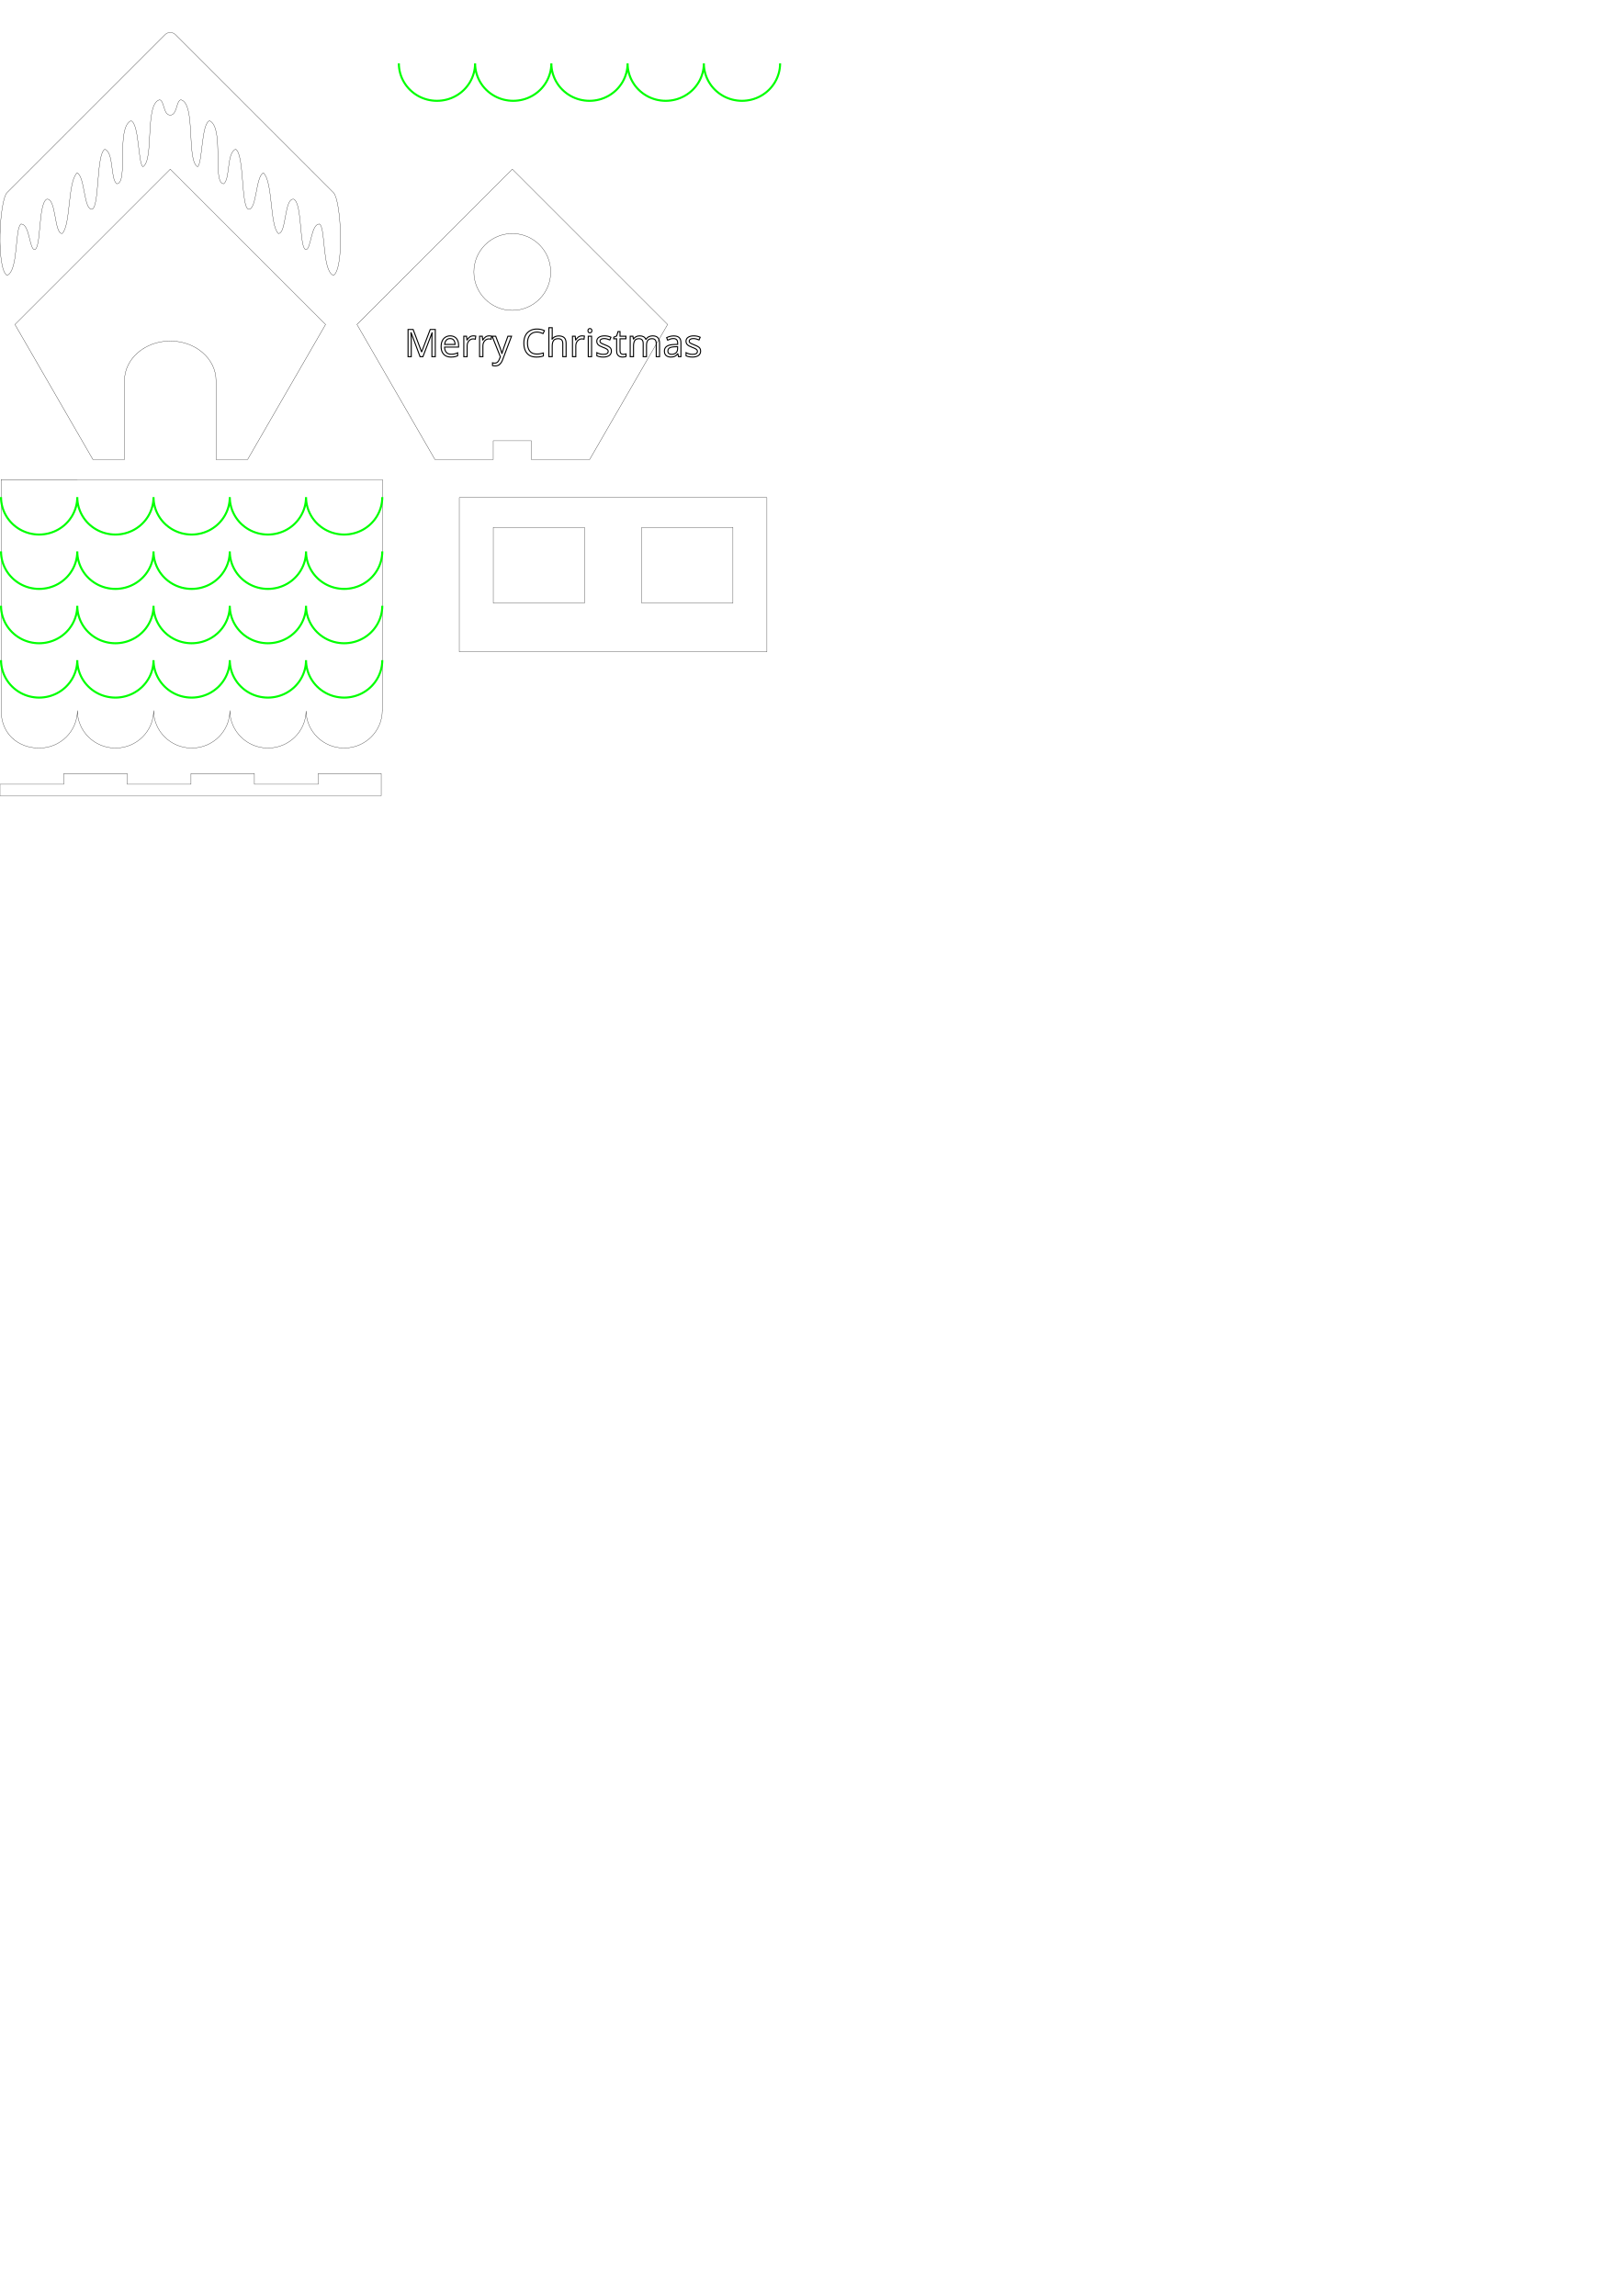
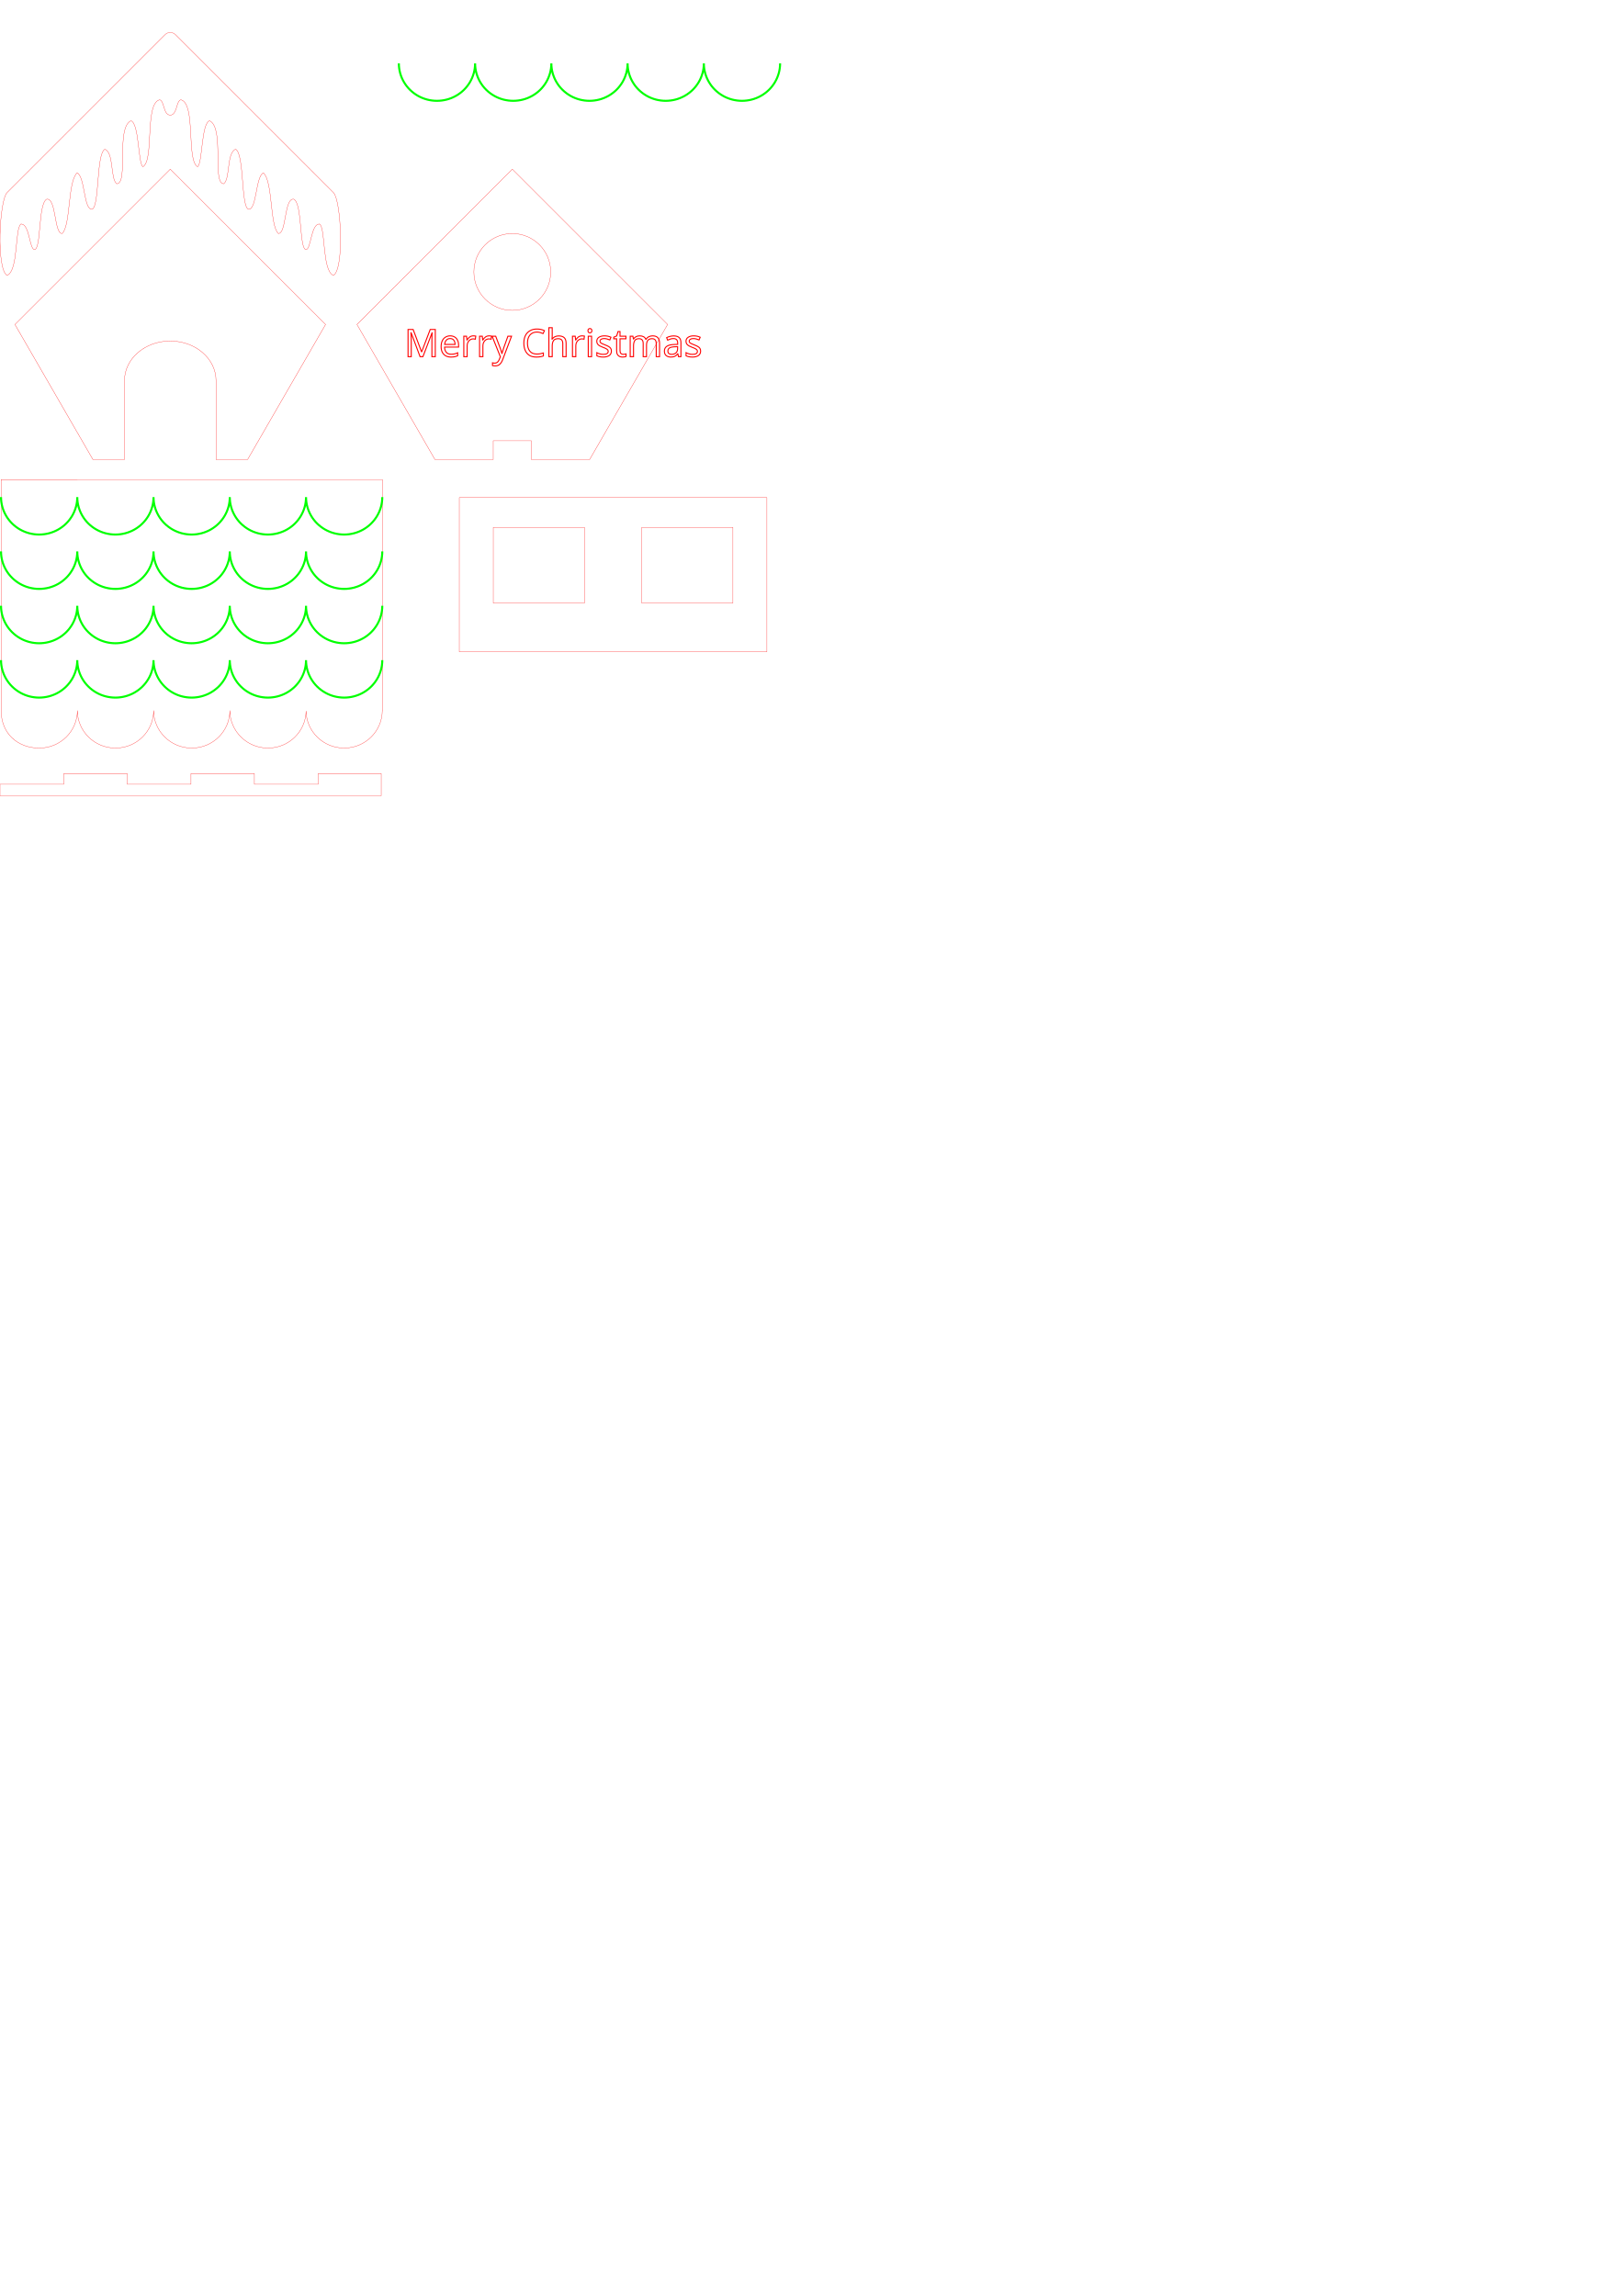
<svg xmlns="http://www.w3.org/2000/svg" width="420mm" height="594mm" viewBox="0 0 420 594" version="1.1" id="svg1">
  <defs id="defs1">
    <rect x="890.234" y="458.649" width="424.464" height="239.295" id="rect3" />
    <rect x="920.146" y="574.023" width="344.699" height="65.521" id="rect1" />
  </defs>
  <g id="layer1">
-     <path id="path2" style="opacity:1;vector-effect:non-scaling-stroke;fill:none;fill-opacity:1;stroke:#000000;stroke-width:0.265;stroke-dasharray:none;-inkscape-stroke:hairline" d="M 44.04,43.768 3.863,83.945 24.04,118.893 H 32.201 V 98.465 c 2.4e-5,-5.655 5.301,-10.239 11.839,-10.239 6.539,6e-5 11.839,4.584 11.839,10.239 v 20.428 h 8.161 L 84.217,83.945 Z" />
-     <path id="rect5" style="opacity:1;fill:none;fill-opacity:1;stroke:#000000;stroke-width:0.265;vector-effect:non-scaling-stroke;-inkscape-stroke:hairline;stroke-dasharray:none" d="m 118.804,128.74 v 39.891 h 79.571 v -39.891 z m 8.793,7.7 h 23.585 v 19.584 h -23.585 z m 38.4,0 h 23.585 v 19.584 h -23.585 z" />
-     <g id="g15" style="vector-effect:non-scaling-stroke;stroke-width:0.265;stroke-dasharray:none;-inkscape-stroke:hairline" transform="translate(-18.86387)">
-       <path id="path23" style="vector-effect:non-scaling-stroke;fill:none;fill-opacity:1;stroke:#000000;stroke-width:0.265;stroke-dasharray:none;-inkscape-stroke:hairline" d="M 151.377 43.768 L 111.2 83.945 L 131.377 118.892 L 146.449 118.892 L 146.449 114.036 L 156.306 114.036 L 156.306 118.892 L 171.378 118.892 L 191.554 83.945 L 151.377 43.768 z M 151.377 60.423 A 9.937 9.937 0 0 1 161.315 70.36 A 9.937 9.937 0 0 1 151.377 80.297 A 9.937 9.937 0 0 1 141.44 70.36 A 9.937 9.937 0 0 1 151.377 60.423 z " />
-       <text xml:space="preserve" style="font-style:normal;font-variant:normal;font-weight:normal;font-stretch:normal;font-size:9.878px;font-family:'Brush Script MT';-inkscape-font-specification:'Brush Script MT, Normal';font-variant-ligatures:normal;font-variant-caps:normal;font-variant-numeric:normal;font-variant-east-asian:normal;text-align:start;writing-mode:lr-tb;direction:ltr;text-anchor:start;vector-effect:non-scaling-stroke;fill:none;stroke:#000000;stroke-width:0.265;stroke-dasharray:none;stroke-opacity:1;-inkscape-stroke:hairline" x="123.461" y="92.281" id="text4">
-         <tspan id="tspan4" style="font-style:normal;font-variant:normal;font-weight:normal;font-stretch:normal;font-size:9.878px;font-family:'Brush Script MT';-inkscape-font-specification:'Brush Script MT, Normal';font-variant-ligatures:normal;font-variant-caps:normal;font-variant-numeric:normal;font-variant-east-asian:normal;vector-effect:non-scaling-stroke;stroke-width:0.265;stroke-dasharray:none;-inkscape-stroke:hairline" x="123.461" y="92.281">Merry Christmas</tspan>
+     <path id="path2" style="opacity:1;vector-effect:non-scaling-stroke;fill:none;fill-opacity:1;stroke:#ff0000;stroke-width:0.265;stroke-dasharray:none;-inkscape-stroke:hairline;stroke-opacity:1" d="M 44.04,43.768 3.863,83.945 24.04,118.893 H 32.201 V 98.465 c 2.4e-5,-5.655 5.301,-10.239 11.839,-10.239 6.539,6e-5 11.839,4.584 11.839,10.239 v 20.428 h 8.161 L 84.217,83.945 Z" />
+     <path id="rect5" style="opacity:1;fill:none;fill-opacity:1;stroke:#ff0000;stroke-width:0.265;vector-effect:non-scaling-stroke;-inkscape-stroke:hairline;stroke-dasharray:none;stroke-opacity:1" d="m 118.804,128.74 v 39.891 h 79.571 v -39.891 z m 8.793,7.7 h 23.585 v 19.584 h -23.585 z m 38.4,0 h 23.585 v 19.584 h -23.585 z" />
+     <g id="g15" style="vector-effect:non-scaling-stroke;stroke-width:0.265;stroke-dasharray:none;-inkscape-stroke:hairline;stroke:#ff0000;stroke-opacity:1" transform="translate(-18.86387)">
+       <path id="path23" style="vector-effect:non-scaling-stroke;fill:none;fill-opacity:1;stroke:#ff0000;stroke-width:0.265;stroke-dasharray:none;-inkscape-stroke:hairline;stroke-opacity:1" d="M 151.377 43.768 L 111.2 83.945 L 131.377 118.892 L 146.449 118.892 L 146.449 114.036 L 156.306 114.036 L 156.306 118.892 L 171.378 118.892 L 191.554 83.945 L 151.377 43.768 z M 151.377 60.423 A 9.937 9.937 0 0 1 161.315 70.36 A 9.937 9.937 0 0 1 151.377 80.297 A 9.937 9.937 0 0 1 141.44 70.36 A 9.937 9.937 0 0 1 151.377 60.423 z " />
+       <text xml:space="preserve" style="font-style:normal;font-variant:normal;font-weight:normal;font-stretch:normal;font-size:9.878px;font-family:'Brush Script MT';-inkscape-font-specification:'Brush Script MT, Normal';font-variant-ligatures:normal;font-variant-caps:normal;font-variant-numeric:normal;font-variant-east-asian:normal;text-align:start;writing-mode:lr-tb;direction:ltr;text-anchor:start;vector-effect:non-scaling-stroke;fill:none;stroke:#ff0000;stroke-width:0.265;stroke-dasharray:none;stroke-opacity:1;-inkscape-stroke:hairline" x="123.461" y="92.281" id="text4">
+         <tspan id="tspan4" style="font-style:normal;font-variant:normal;font-weight:normal;font-stretch:normal;font-size:9.878px;font-family:'Brush Script MT';-inkscape-font-specification:'Brush Script MT, Normal';font-variant-ligatures:normal;font-variant-caps:normal;font-variant-numeric:normal;font-variant-east-asian:normal;vector-effect:non-scaling-stroke;stroke-width:0.265;stroke-dasharray:none;-inkscape-stroke:hairline;stroke:#ff0000;stroke-opacity:1" x="123.461" y="92.281">Merry Christmas</tspan>
      </text>
    </g>
    <g id="g14" transform="translate(-6.138414,-26.20853)" style="vector-effect:non-scaling-stroke;stroke-width:0.265;stroke-dasharray:none;-inkscape-stroke:hairline">
-       <path id="rect9" style="opacity:1;vector-effect:non-scaling-stroke;fill:none;fill-opacity:1;stroke:#000000;stroke-width:0.265;stroke-dasharray:none;-inkscape-stroke:hairline" d="m 6.418,150.272 c 0,0 0.016,54.967 0.017,59.752 0.001,6.099 4.416,9.72 9.861,9.719 5.441,-3.7e-4 9.854,-4.346 9.86,-9.711 0.007,5.365 4.42,9.71 9.861,9.709 5.445,-6.5e-4 9.859,-4.352 9.859,-9.72 v 0 c 7.2e-4,5.369 4.416,9.72 9.861,9.72 5.445,-3.7e-4 9.859,-4.352 9.86,-9.72 v 0 c 7.2e-4,5.369 4.416,9.72 9.861,9.72 5.391,-0.005 9.78,-4.277 9.851,-9.592 0.071,5.316 4.461,9.589 9.853,9.592 5.446,-3.7e-4 9.86,-4.353 9.86,-9.721 h 0.017 v -59.749 z" />
+       <path id="rect9" style="opacity:1;vector-effect:non-scaling-stroke;fill:none;fill-opacity:1;stroke:#ff0000;stroke-width:0.265;stroke-dasharray:none;-inkscape-stroke:hairline;stroke-opacity:1" d="m 6.418,150.272 c 0,0 0.016,54.967 0.017,59.752 0.001,6.099 4.416,9.72 9.861,9.719 5.441,-3.7e-4 9.854,-4.346 9.86,-9.711 0.007,5.365 4.42,9.71 9.861,9.709 5.445,-6.5e-4 9.859,-4.352 9.859,-9.72 v 0 c 7.2e-4,5.369 4.416,9.72 9.861,9.72 5.445,-3.7e-4 9.859,-4.352 9.86,-9.72 v 0 c 7.2e-4,5.369 4.416,9.72 9.861,9.72 5.391,-0.005 9.78,-4.277 9.851,-9.592 0.071,5.316 4.461,9.589 9.853,9.592 5.446,-3.7e-4 9.86,-4.353 9.86,-9.721 h 0.017 v -59.749 z" />
      <g id="g9" transform="translate(-0.014822,1.246683)" style="stroke-width:0.529;stroke-dasharray:none">
        <path id="path9" style="opacity:1;fill:none;stroke:#00ff00;stroke-width:0.529;stroke-dasharray:none;stroke-opacity:1" d="m 6.418,153.56 c -3.37e-5,3.464 1.88,6.665 4.931,8.397 3.051,1.732 6.811,1.732 9.862,0 3.051,-1.732 4.931,-4.933 4.931,-8.397 m 0,0 c -3.4e-5,3.464 1.88,6.665 4.931,8.397 3.051,1.732 6.811,1.732 9.862,0 3.051,-1.732 4.931,-4.933 4.931,-8.397 m 0,0 c -3.4e-5,3.464 1.88,6.665 4.931,8.397 3.051,1.732 6.811,1.732 9.862,0 3.051,-1.732 4.931,-4.933 4.931,-8.397 m 0,0 c -3.4e-5,3.464 1.88,6.665 4.931,8.397 3.051,1.732 6.811,1.732 9.862,0 3.051,-1.732 4.931,-4.933 4.931,-8.397 m 0,0 c -3.4e-5,3.464 1.88,6.665 4.931,8.397 3.051,1.732 6.811,1.732 9.862,0 3.051,-1.732 4.931,-4.933 4.931,-8.397" />
        <path id="path9-2" style="opacity:1;fill:none;stroke:#00ff00;stroke-width:0.529;stroke-dasharray:none;stroke-opacity:1" d="m 6.418,167.621 c -3.37e-5,3.464 1.88,6.665 4.931,8.397 3.051,1.732 6.811,1.732 9.862,0 3.051,-1.732 4.931,-4.933 4.931,-8.397 m 0,0 c -3.4e-5,3.464 1.88,6.665 4.931,8.397 3.051,1.732 6.811,1.732 9.862,0 3.051,-1.732 4.931,-4.933 4.931,-8.397 m 0,0 c -3.4e-5,3.464 1.88,6.665 4.931,8.397 3.051,1.732 6.811,1.732 9.862,0 3.051,-1.732 4.931,-4.933 4.931,-8.397 m 0,0 c -3.4e-5,3.464 1.88,6.665 4.931,8.397 3.051,1.732 6.811,1.732 9.862,0 3.051,-1.732 4.931,-4.933 4.931,-8.397 m 0,0 c -3.4e-5,3.464 1.88,6.665 4.931,8.397 3.051,1.732 6.811,1.732 9.862,0 3.051,-1.732 4.931,-4.933 4.931,-8.397" />
        <path id="path9-4" style="opacity:1;fill:none;stroke:#00ff00;stroke-width:0.529;stroke-dasharray:none;stroke-opacity:1" d="m 6.418,181.682 c -3.3e-5,3.464 1.88,6.665 4.931,8.397 3.051,1.732 6.811,1.732 9.862,0 3.051,-1.732 4.931,-4.933 4.931,-8.397 m 0,0 c -3.4e-5,3.464 1.88,6.665 4.931,8.397 3.051,1.732 6.811,1.732 9.862,0 3.051,-1.732 4.931,-4.933 4.931,-8.397 m 0,0 c -3.4e-5,3.464 1.88,6.665 4.931,8.397 3.051,1.732 6.811,1.732 9.862,0 3.051,-1.732 4.931,-4.933 4.931,-8.397 m 0,0 c -3.4e-5,3.464 1.88,6.665 4.931,8.397 3.051,1.732 6.811,1.732 9.862,0 3.051,-1.732 4.931,-4.933 4.931,-8.397 m 0,0 c -3.4e-5,3.464 1.88,6.665 4.931,8.397 3.051,1.732 6.811,1.732 9.862,0 3.051,-1.732 4.931,-4.933 4.931,-8.397" />
        <path id="path9-5" style="opacity:1;fill:none;stroke:#00ff00;stroke-width:0.529;stroke-dasharray:none;stroke-opacity:1" d="m 6.418,195.743 c -3.37e-5,3.464 1.88,6.665 4.931,8.397 3.051,1.732 6.811,1.732 9.862,0 3.051,-1.732 4.931,-4.933 4.931,-8.397 m 0,0 c -3.4e-5,3.464 1.88,6.665 4.931,8.397 3.051,1.732 6.811,1.732 9.862,0 3.051,-1.732 4.931,-4.933 4.931,-8.397 m 0,0 c -3.4e-5,3.464 1.88,6.665 4.931,8.397 3.051,1.732 6.811,1.732 9.862,0 3.051,-1.732 4.931,-4.933 4.931,-8.397 m 0,0 c -3.4e-5,3.464 1.88,6.665 4.931,8.397 3.051,1.732 6.811,1.732 9.862,0 3.051,-1.732 4.931,-4.933 4.931,-8.397 m 0,0 c -3.4e-5,3.464 1.88,6.665 4.931,8.397 3.051,1.732 6.811,1.732 9.862,0 3.051,-1.732 4.931,-4.933 4.931,-8.397" />
      </g>
    </g>
    <path id="path5" style="opacity:1;fill:none;stroke:#00ff00;stroke-width:0.529;stroke-dasharray:none;stroke-opacity:1" d="m 103.168,16.387 c -3e-5,3.464 1.88,6.665 4.931,8.397 3.051,1.732 6.811,1.732 9.862,0 3.051,-1.732 4.931,-4.933 4.931,-8.397 m 0,0 c -3e-5,3.464 1.88,6.665 4.931,8.397 3.051,1.732 6.811,1.732 9.862,0 3.051,-1.732 4.931,-4.933 4.931,-8.397 m 0,0 c -4e-5,3.464 1.88,6.665 4.931,8.397 3.051,1.732 6.811,1.732 9.862,0 3.051,-1.732 4.931,-4.933 4.931,-8.397 m 0,0 c -4e-5,3.464 1.88,6.665 4.931,8.397 3.051,1.732 6.811,1.732 9.862,0 3.051,-1.732 4.931,-4.933 4.931,-8.397 m 0,0 c -4e-5,3.464 1.88,6.665 4.931,8.397 3.051,1.732 6.811,1.732 9.862,0 3.051,-1.732 4.931,-4.933 4.931,-8.397" />
-     <path id="path13" style="opacity:1;vector-effect:non-scaling-stroke;fill:none;stroke:#000000;stroke-width:0.265;stroke-dasharray:none;stroke-opacity:1;-inkscape-stroke:hairline" d="m 95.193,285.423 -40.853,40.853 c -2.005,2.005 -2.835,19.741 0,21.432 2.961,-1.198 1.979,-11.992 3.566,-13.291 2.251,-0.174 2.18,6.399 3.504,6.623 1.816,-0.08 0.928,-11.765 3.156,-13.041 2.548,-0.51 1.905,9.072 4.042,8.848 2.234,-2.131 1.37,-13.407 3.858,-15.691 2.053,1.044 1.656,9.487 3.835,9.454 1.999,-0.617 1.056,-14.251 3.331,-15.559 2.393,0.893 1.373,7.762 3.102,8.95 3.066,-0.145 -0.28,-14.486 3.651,-16.31 2.15,0.712 1.808,10.939 3.093,11.905 2.968,-1.656 0.389,-16.337 4.323,-17.331 1.266,0.277 0.889,3.875 2.752,3.985 1.862,-0.11 1.485,-3.707 2.752,-3.985 3.934,0.994 1.356,15.676 4.323,17.331 1.285,-0.966 0.943,-11.193 3.093,-11.905 3.931,1.824 0.585,16.165 3.651,16.31 1.729,-1.188 0.708,-8.057 3.102,-8.95 2.275,1.308 1.332,14.942 3.331,15.559 2.179,0.033 1.783,-8.41 3.835,-9.454 2.488,2.283 1.624,13.56 3.858,15.691 2.137,0.224 1.494,-9.358 4.042,-8.848 2.228,1.276 1.34,12.961 3.156,13.041 1.324,-0.224 1.253,-6.797 3.504,-6.623 1.587,1.299 0.605,12.094 3.566,13.291 2.835,-1.691 2.005,-19.427 0,-21.432 l -40.853,-40.853 a 1.922,1.922 6.7866907e-7 0 0 -2.718,0 z" transform="translate(-52.51137,-276.4507)" />
-     <path id="rect15" style="opacity:1;fill:none;fill-opacity:1;stroke:#000000;stroke-width:0.265;stroke-dasharray:none;stroke-opacity:1;vector-effect:non-scaling-stroke;-inkscape-stroke:hairline" d="m 16.5,200.132 v 2.761 H 0 v 2.983 h 98.611 v -5.743 H 82.3 v 2.761 H 65.8 v -2.761 H 49.4 v 2.761 H 32.9 v -2.761 z" />
+     <path id="path13" style="opacity:1;vector-effect:non-scaling-stroke;fill:none;stroke:#ff0000;stroke-width:0.265;stroke-dasharray:none;stroke-opacity:1;-inkscape-stroke:hairline" d="m 95.193,285.423 -40.853,40.853 c -2.005,2.005 -2.835,19.741 0,21.432 2.961,-1.198 1.979,-11.992 3.566,-13.291 2.251,-0.174 2.18,6.399 3.504,6.623 1.816,-0.08 0.928,-11.765 3.156,-13.041 2.548,-0.51 1.905,9.072 4.042,8.848 2.234,-2.131 1.37,-13.407 3.858,-15.691 2.053,1.044 1.656,9.487 3.835,9.454 1.999,-0.617 1.056,-14.251 3.331,-15.559 2.393,0.893 1.373,7.762 3.102,8.95 3.066,-0.145 -0.28,-14.486 3.651,-16.31 2.15,0.712 1.808,10.939 3.093,11.905 2.968,-1.656 0.389,-16.337 4.323,-17.331 1.266,0.277 0.889,3.875 2.752,3.985 1.862,-0.11 1.485,-3.707 2.752,-3.985 3.934,0.994 1.356,15.676 4.323,17.331 1.285,-0.966 0.943,-11.193 3.093,-11.905 3.931,1.824 0.585,16.165 3.651,16.31 1.729,-1.188 0.708,-8.057 3.102,-8.95 2.275,1.308 1.332,14.942 3.331,15.559 2.179,0.033 1.783,-8.41 3.835,-9.454 2.488,2.283 1.624,13.56 3.858,15.691 2.137,0.224 1.494,-9.358 4.042,-8.848 2.228,1.276 1.34,12.961 3.156,13.041 1.324,-0.224 1.253,-6.797 3.504,-6.623 1.587,1.299 0.605,12.094 3.566,13.291 2.835,-1.691 2.005,-19.427 0,-21.432 l -40.853,-40.853 a 1.922,1.922 6.7866907e-7 0 0 -2.718,0 z" transform="translate(-52.51137,-276.4507)" />
+     <path id="rect15" style="opacity:1;fill:none;fill-opacity:1;stroke:#ff0000;stroke-width:0.265;stroke-dasharray:none;stroke-opacity:1;vector-effect:non-scaling-stroke;-inkscape-stroke:hairline" d="m 16.5,200.132 v 2.761 H 0 v 2.983 h 98.611 v -5.743 H 82.3 v 2.761 H 65.8 v -2.761 H 49.4 v 2.761 H 32.9 v -2.761 z" />
  </g>
</svg>
